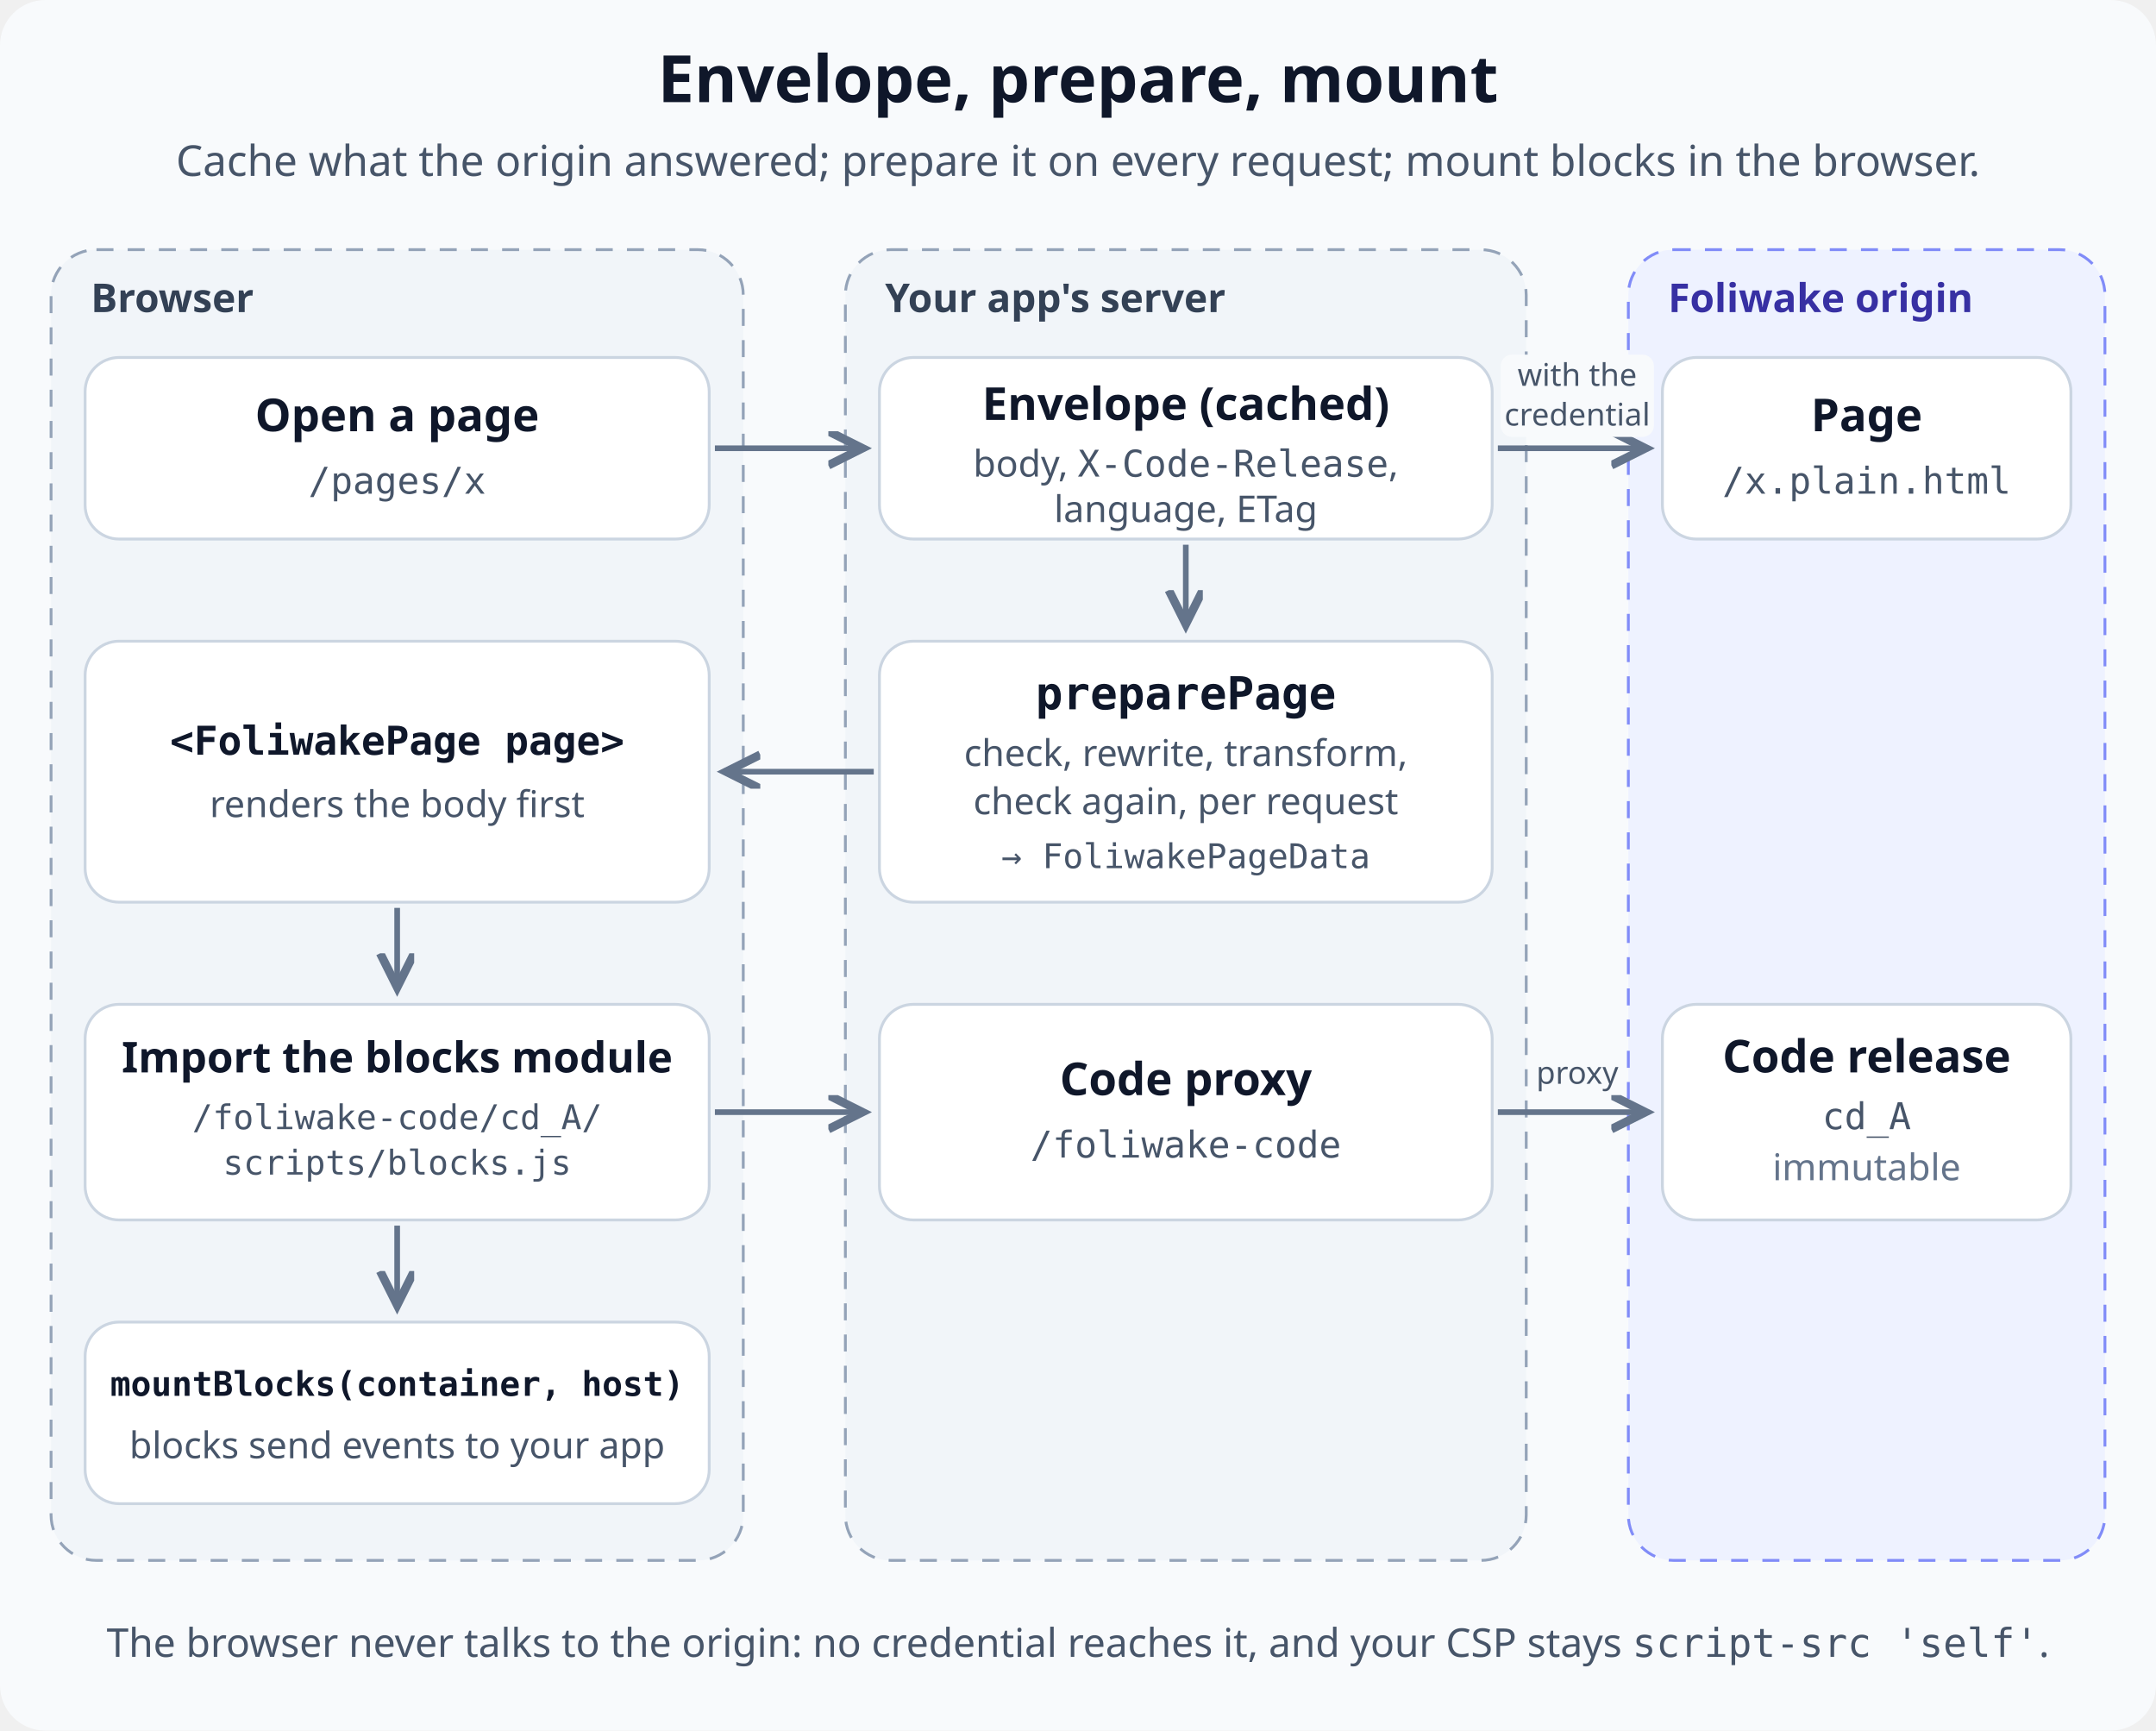
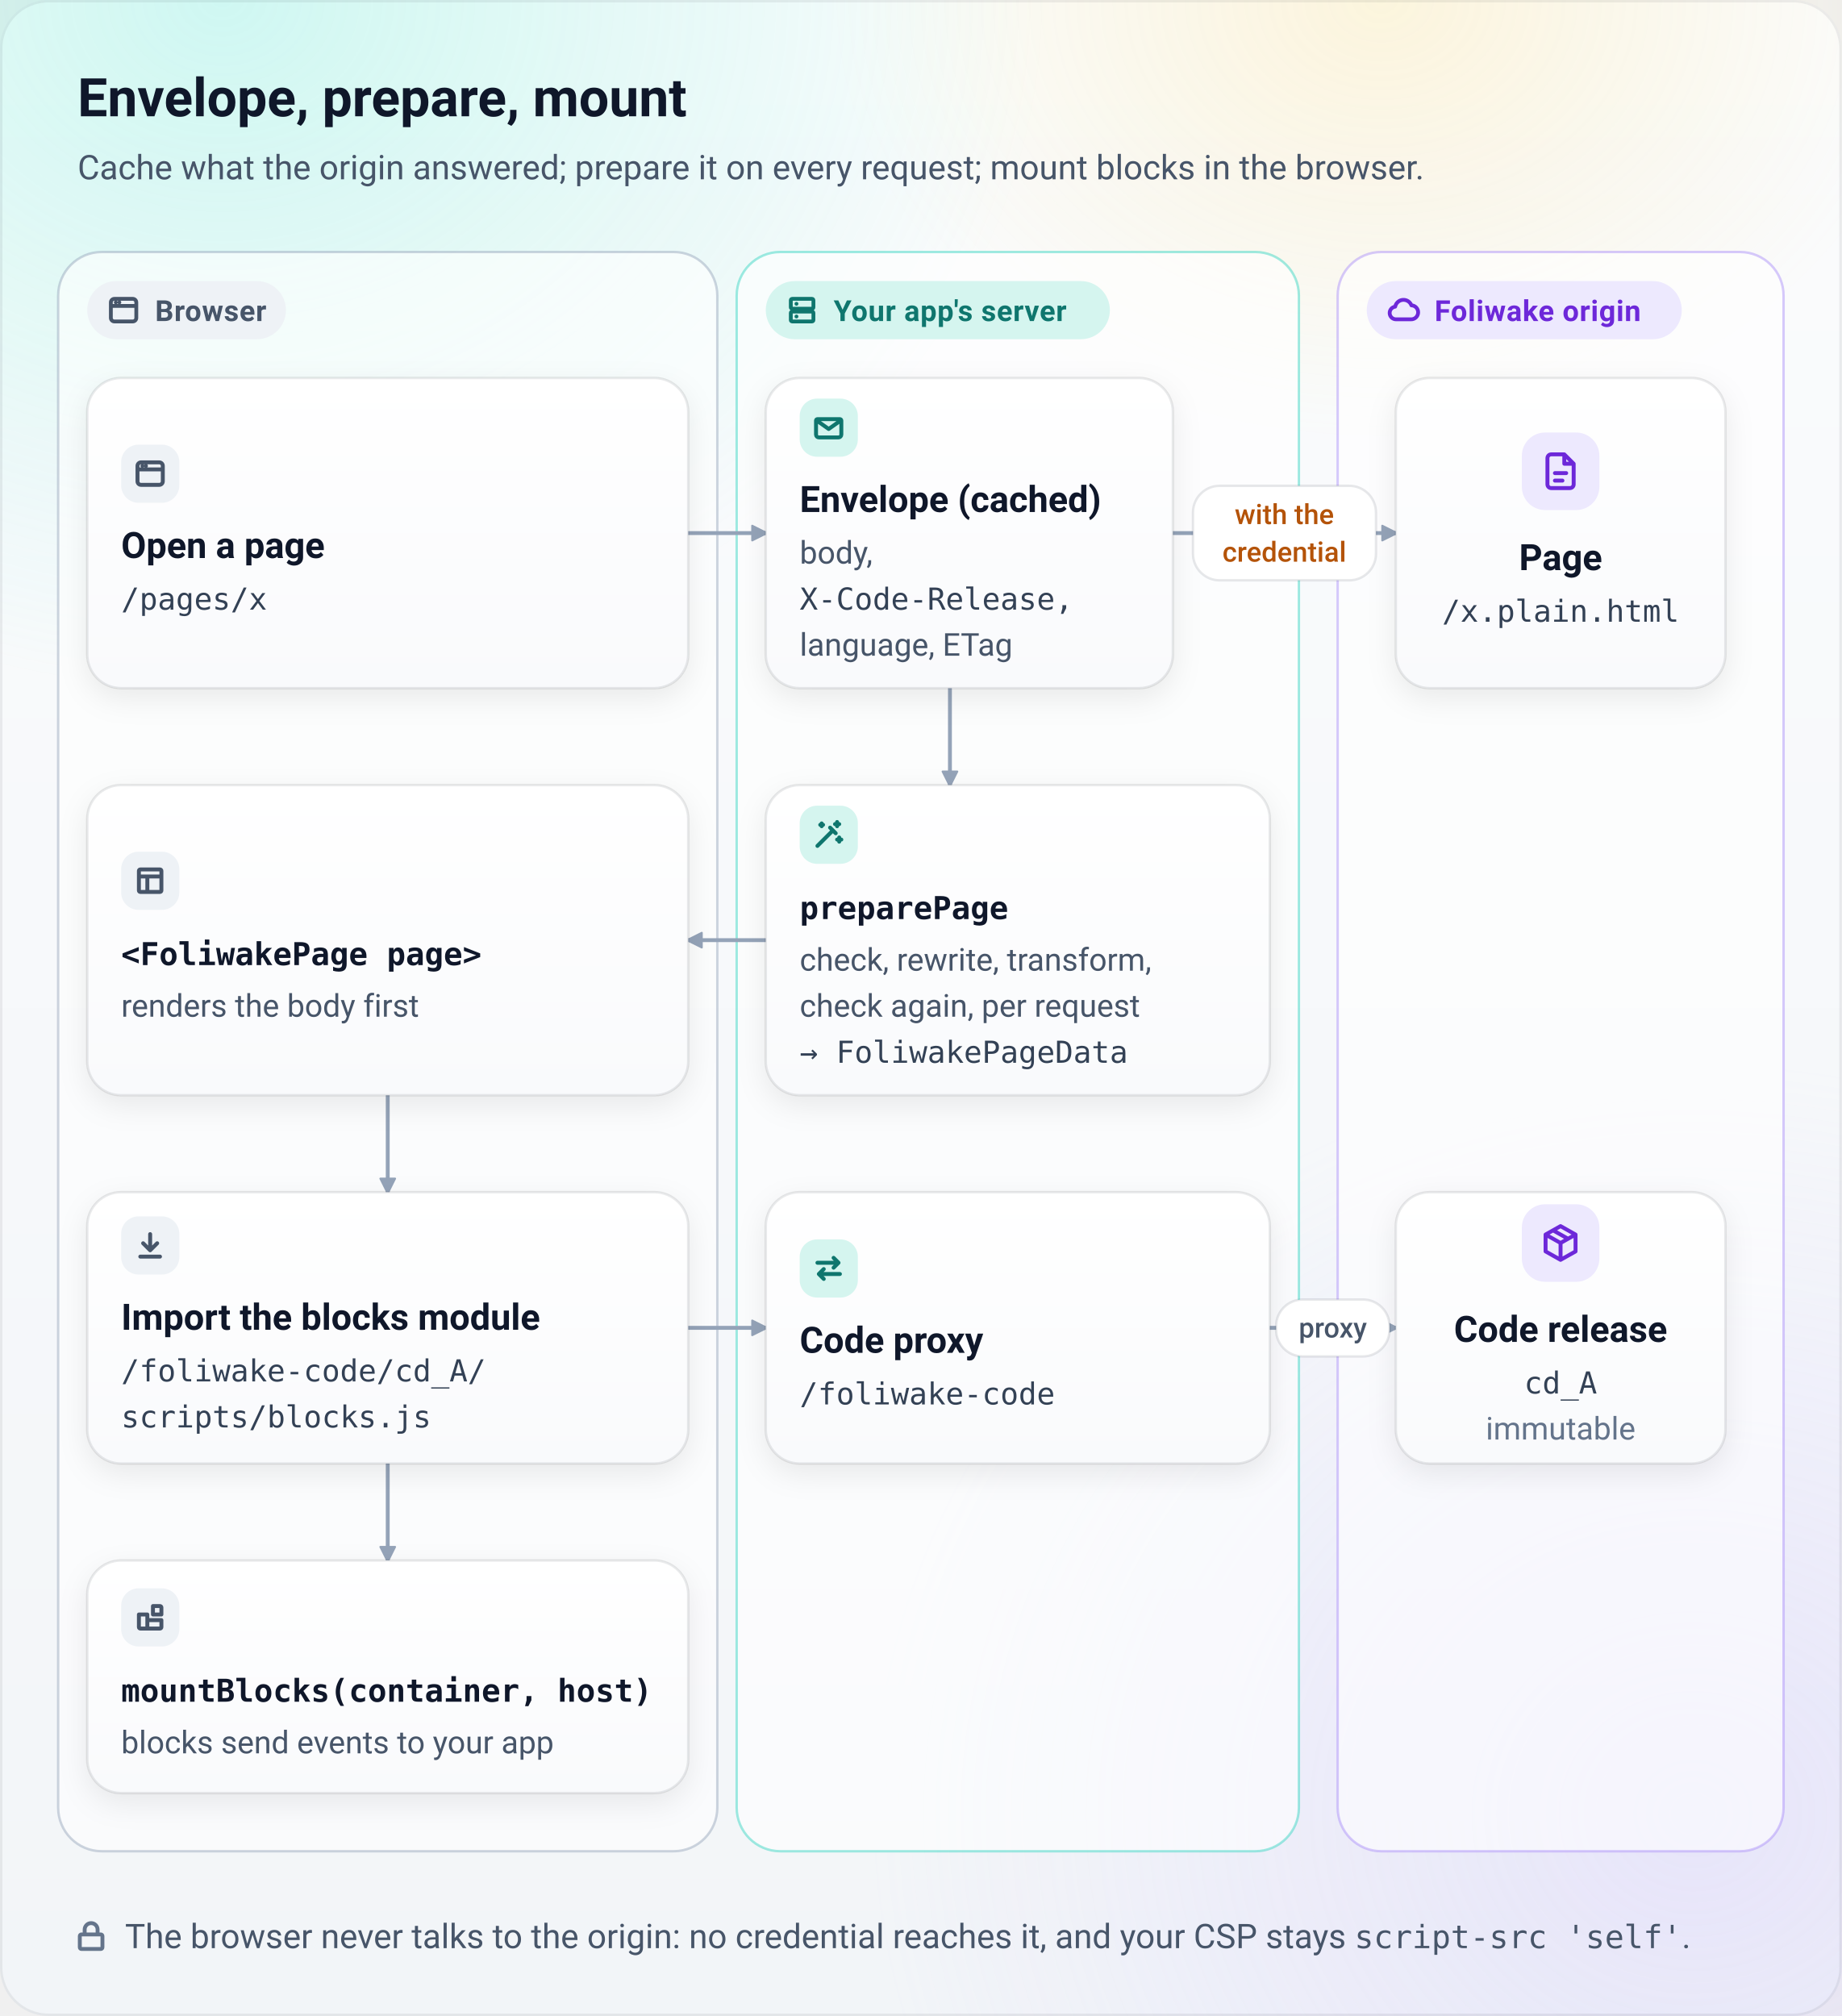
- <svg xmlns="http://www.w3.org/2000/svg" width="760" height="610" viewBox="0 0 760 610" role="img" aria-labelledby="title desc">
+ <svg xmlns="http://www.w3.org/2000/svg" width="760" height="832" viewBox="0 0 760 832" role="img" aria-labelledby="title desc">
  <defs>
-     <marker id="arrow" markerWidth="8" markerHeight="8" refX="6" refY="3" orient="auto">
-       <path d="M0 0L6 3L0 6" fill="none" stroke="#64748b" stroke-width="1.5" />
+     <linearGradient id="canvas" x1="0" y1="0" x2="0" y2="1">
+       <stop offset="0" stop-color="#fbfcfd" />
+       <stop offset="1" stop-color="#f2f5f8" />
+     </linearGradient>
+     <linearGradient id="card" x1="0" y1="0" x2="0" y2="1">
+       <stop offset="0" stop-color="#ffffff" />
+       <stop offset="1" stop-color="#f9fafc" />
+     </linearGradient>
+     <linearGradient id="tint-slate" x1="0" y1="0" x2="0" y2="1">
+       <stop offset="0" stop-color="#f6f8fa" />
+       <stop offset="1" stop-color="#f9fafc" />
+     </linearGradient>
+     <linearGradient id="tint-teal" x1="0" y1="0" x2="0" y2="1">
+       <stop offset="0" stop-color="#effcf9" />
+       <stop offset="1" stop-color="#f9fafc" />
+     </linearGradient>
+     <linearGradient id="tint-violet" x1="0" y1="0" x2="0" y2="1">
+       <stop offset="0" stop-color="#f6f3ff" />
+       <stop offset="1" stop-color="#f9fafc" />
+     </linearGradient>
+     <linearGradient id="tint-amber" x1="0" y1="0" x2="0" y2="1">
+       <stop offset="0" stop-color="#fffaeb" />
+       <stop offset="1" stop-color="#f9fafc" />
+     </linearGradient>
+     <radialGradient id="glow-teal">
+       <stop offset="0" stop-color="#5eead4" stop-opacity="0.28" />
+       <stop offset="1" stop-color="#5eead4" stop-opacity="0" />
+     </radialGradient>
+     <radialGradient id="glow-violet">
+       <stop offset="0" stop-color="#c4b5fd" stop-opacity="0.26" />
+       <stop offset="1" stop-color="#c4b5fd" stop-opacity="0" />
+     </radialGradient>
+     <radialGradient id="glow-amber">
+       <stop offset="0" stop-color="#fcd34d" stop-opacity="0.18" />
+       <stop offset="1" stop-color="#fcd34d" stop-opacity="0" />
+     </radialGradient>
+     <filter id="shadow" x="-20%" y="-20%" width="140%" height="160%">
+       <feDropShadow dx="0" dy="4" stdDeviation="6" flood-color="#0f172a" flood-opacity="0.08" />
+     </filter>
+     <marker id="head" viewBox="0 0 10 10" refX="8" refY="5" markerWidth="8" markerHeight="8" markerUnits="userSpaceOnUse" orient="auto-start-reverse">
+       <path d="M1 1.2L8.6 5L1 8.8z" fill="#94a3b8" stroke="#94a3b8" stroke-width="1" stroke-linejoin="round" />
    </marker>
  </defs>
-   <rect width="760" height="610" rx="16" fill="#f8fafc" />
-   <g font-family="system-ui, sans-serif" text-anchor="middle">
-     <text x="380" y="36" font-size="23" font-weight="700" fill="#0f172a">Envelope, prepare, mount</text>
-     <text x="380" y="62" font-size="15" fill="#475569">Cache what the origin answered; prepare it on every request; mount blocks in the browser.</text>
-     <rect x="18" y="88" width="244" height="462" rx="16" fill="#f1f5f9" stroke="#94a3b8" stroke-dasharray="6 5" />
-     <text x="32" y="110" text-anchor="start" font-size="14" font-weight="650" fill="#334155">Browser</text>
-     <rect x="298" y="88" width="240" height="462" rx="16" fill="#f1f5f9" stroke="#94a3b8" stroke-dasharray="6 5" />
-     <text x="312" y="110" text-anchor="start" font-size="14" font-weight="650" fill="#334155">Your app's server</text>
-     <rect x="574" y="88" width="168" height="462" rx="16" fill="#eef2ff" stroke="#818cf8" stroke-dasharray="6 5" />
-     <text x="588" y="110" text-anchor="start" font-size="14" font-weight="650" fill="#3730a3">Foliwake origin</text>
-     <rect x="30" y="126" width="220" height="64" rx="12" fill="#ffffff" stroke="#cbd5e1" />
-     <text x="140" y="152" font-size="16" font-weight="650" fill="#0f172a">Open a page</text>
-     <text x="140" y="174" font-size="13" fill="#475569" font-family="ui-monospace, SFMono-Regular, Menlo, monospace">/pages/x</text>
-     <path d="M252 158 H304" stroke="#64748b" stroke-width="2" marker-end="url(#arrow)" />
-     <rect x="310" y="126" width="216" height="64" rx="12" fill="#ffffff" stroke="#cbd5e1" />
-     <text x="418" y="148" font-size="16" font-weight="650" fill="#0f172a">Envelope (cached)</text>
-     <text x="418" y="168" font-size="13" fill="#475569">body, <tspan font-family="ui-monospace, SFMono-Regular, Menlo, monospace">X-Code-Release</tspan>,</text>
-     <text x="418" y="184" font-size="13" fill="#475569">language, ETag</text>
-     <path d="M528 158 H580" stroke="#64748b" stroke-width="2" marker-end="url(#arrow)" />
-     <rect x="529" y="125" width="54" height="29" rx="4" fill="#f8fafc" />
-     <text x="556" y="136" font-size="11" fill="#475569">with the</text>
-     <text x="556" y="150" font-size="11" fill="#475569">credential</text>
-     <rect x="586" y="126" width="144" height="64" rx="12" fill="#ffffff" stroke="#cbd5e1" />
-     <text x="658" y="152" font-size="16" font-weight="650" fill="#0f172a">Page</text>
-     <text x="658" y="174" font-size="13" fill="#475569" font-family="ui-monospace, SFMono-Regular, Menlo, monospace">/x.plain.html</text>
-     <path d="M418 192 V220" stroke="#64748b" stroke-width="2" marker-end="url(#arrow)" />
-     <rect x="310" y="226" width="216" height="92" rx="12" fill="#ffffff" stroke="#cbd5e1" />
-     <text x="418" y="250" font-size="16" font-weight="650" fill="#0f172a" font-family="ui-monospace, SFMono-Regular, Menlo, monospace">preparePage</text>
-     <text x="418" y="270" font-size="13" fill="#475569">check, rewrite, transform,</text>
-     <text x="418" y="287" font-size="13" fill="#475569">check again, per request</text>
-     <text x="418" y="306" font-size="12" fill="#475569" font-family="ui-monospace, SFMono-Regular, Menlo, monospace">→ FoliwakePageData</text>
-     <path d="M308 272 H256" stroke="#64748b" stroke-width="2" marker-end="url(#arrow)" />
-     <rect x="30" y="226" width="220" height="92" rx="12" fill="#ffffff" stroke="#cbd5e1" />
-     <text x="140" y="266" font-size="14" font-weight="650" fill="#0f172a" font-family="ui-monospace, SFMono-Regular, Menlo, monospace">&lt;FoliwakePage page&gt;</text>
-     <text x="140" y="288" font-size="13" fill="#475569">renders the body first</text>
-     <path d="M140 320 V348" stroke="#64748b" stroke-width="2" marker-end="url(#arrow)" />
-     <rect x="30" y="354" width="220" height="76" rx="12" fill="#ffffff" stroke="#cbd5e1" />
-     <text x="140" y="378" font-size="15" font-weight="650" fill="#0f172a">Import the blocks module</text>
-     <text x="140" y="398" font-size="12" fill="#475569" font-family="ui-monospace, SFMono-Regular, Menlo, monospace">/foliwake-code/cd_A/</text>
-     <text x="140" y="414" font-size="12" fill="#475569" font-family="ui-monospace, SFMono-Regular, Menlo, monospace">scripts/blocks.js</text>
-     <path d="M252 392 H304" stroke="#64748b" stroke-width="2" marker-end="url(#arrow)" />
-     <rect x="310" y="354" width="216" height="76" rx="12" fill="#ffffff" stroke="#cbd5e1" />
-     <text x="418" y="386" font-size="16" font-weight="650" fill="#0f172a">Code proxy</text>
-     <text x="418" y="408" font-size="13" fill="#475569" font-family="ui-monospace, SFMono-Regular, Menlo, monospace">/foliwake-code</text>
-     <path d="M528 392 H580" stroke="#64748b" stroke-width="2" marker-end="url(#arrow)" />
-     <text x="556" y="382" font-size="11" fill="#475569">proxy</text>
-     <rect x="586" y="354" width="144" height="76" rx="12" fill="#ffffff" stroke="#cbd5e1" />
-     <text x="658" y="378" font-size="16" font-weight="650" fill="#0f172a">Code release</text>
-     <text x="658" y="398" font-size="13" fill="#475569" font-family="ui-monospace, SFMono-Regular, Menlo, monospace">cd_A</text>
-     <text x="658" y="416" font-size="13" fill="#64748b">immutable</text>
-     <path d="M140 432 V460" stroke="#64748b" stroke-width="2" marker-end="url(#arrow)" />
-     <rect x="30" y="466" width="220" height="64" rx="12" fill="#ffffff" stroke="#cbd5e1" />
-     <text x="140" y="492" font-size="12" font-weight="650" fill="#0f172a" font-family="ui-monospace, SFMono-Regular, Menlo, monospace">mountBlocks(container, host)</text>
-     <text x="140" y="514" font-size="13" fill="#475569">blocks send events to your app</text>
-     <text x="380" y="584" font-size="14" fill="#475569">The browser never talks to the origin: no credential reaches it, and your CSP stays <tspan font-family="ui-monospace, SFMono-Regular, Menlo, monospace">script-src 'self'</tspan>.</text>
+   <rect width="760" height="832" rx="20" fill="url(#canvas)" />
+   <ellipse cx="91.2" cy="0" rx="342" ry="286" fill="url(#glow-teal)" />
+   <ellipse cx="699.2" cy="748.8" rx="342" ry="312" fill="url(#glow-violet)" />
+   <ellipse cx="570" cy="0" rx="228" ry="182" fill="url(#glow-amber)" />
+   <rect x=".5" y=".5" width="759" height="831" rx="19.5" fill="none" stroke="#0f172a" stroke-opacity="0.07" />
+   <text x="32" y="48" font-family="system-ui, -apple-system, Segoe UI, Roboto, sans-serif" font-size="22" font-weight="700" fill="#0f172a" text-anchor="start">Envelope, prepare, mount</text>
+   <text x="32" y="74" font-family="system-ui, -apple-system, Segoe UI, Roboto, sans-serif" font-size="14" font-weight="400" fill="#475569" text-anchor="start">Cache what the origin answered; prepare it on every request; mount blocks in the browser.</text>
+   <rect x="24" y="104" width="272" height="660" rx="18" fill="#ffffff" fill-opacity="0.6" stroke="#94a3b8" stroke-opacity=".45" />
+   <rect x="36" y="116" width="82" height="24" rx="12" fill="#eef2f6" />
+   <path transform="translate(44 121) scale(0.583)" d="M3 6.5A2.5 2.5 0 0 1 5.5 4h13A2.5 2.5 0 0 1 21 6.5v11a2.5 2.5 0 0 1-2.5 2.5h-13A2.5 2.5 0 0 1 3 17.5zM3 9h18M6.5 6.5h.01M9 6.5h.01" fill="none" stroke="#475569" stroke-width="2.7" stroke-linecap="round" stroke-linejoin="round" />
+   <text x="64" y="132.5" font-family="system-ui, -apple-system, Segoe UI, Roboto, sans-serif" font-size="12" font-weight="600" fill="#475569" text-anchor="start" letter-spacing=".02em">Browser</text>
+   <rect x="304" y="104" width="232" height="660" rx="18" fill="#ffffff" fill-opacity="0.6" stroke="#2dd4bf" stroke-opacity=".45" />
+   <rect x="316" y="116" width="142" height="24" rx="12" fill="#d5f5ef" />
+   <path transform="translate(324 121) scale(0.583)" d="M5 4h14a1 1 0 0 1 1 1v5a1 1 0 0 1-1 1H5a1 1 0 0 1-1-1V5a1 1 0 0 1 1-1zM5 13h14a1 1 0 0 1 1 1v5a1 1 0 0 1-1 1H5a1 1 0 0 1-1-1v-5a1 1 0 0 1 1-1zM8 7.5h.01M8 16.5h.01" fill="none" stroke="#0f766e" stroke-width="2.7" stroke-linecap="round" stroke-linejoin="round" />
+   <text x="344" y="132.5" font-family="system-ui, -apple-system, Segoe UI, Roboto, sans-serif" font-size="12" font-weight="600" fill="#0f766e" text-anchor="start" letter-spacing=".02em">Your app's server</text>
+   <rect x="552" y="104" width="184" height="660" rx="18" fill="#ffffff" fill-opacity="0.6" stroke="#a78bfa" stroke-opacity=".45" />
+   <rect x="564" y="116" width="130" height="24" rx="12" fill="#ede9fe" />
+   <path transform="translate(572 121) scale(0.583)" d="M7 18.5a4.5 4.5 0 0 1-.6-8.96A6 6 0 0 1 17.9 8.6 4.5 4.5 0 0 1 17.5 18.5z" fill="none" stroke="#6d28d9" stroke-width="2.7" stroke-linecap="round" stroke-linejoin="round" />
+   <text x="592" y="132.5" font-family="system-ui, -apple-system, Segoe UI, Roboto, sans-serif" font-size="12" font-weight="600" fill="#6d28d9" text-anchor="start" letter-spacing=".02em">Foliwake origin</text>
+   <path d="M284 220 L316 220" fill="none" stroke="#94a3b8" stroke-width="1.6" stroke-linecap="round" marker-end="url(#head)" />
+   <path d="M484 220 L576 220" fill="none" stroke="#94a3b8" stroke-width="1.6" stroke-linecap="round" marker-end="url(#head)" />
+   <path d="M392 284 L392 324" fill="none" stroke="#94a3b8" stroke-width="1.6" stroke-linecap="round" marker-end="url(#head)" />
+   <path d="M316 388 L284 388" fill="none" stroke="#94a3b8" stroke-width="1.6" stroke-linecap="round" marker-end="url(#head)" />
+   <path d="M160 452 L160 492" fill="none" stroke="#94a3b8" stroke-width="1.6" stroke-linecap="round" marker-end="url(#head)" />
+   <path d="M284 548 L316 548" fill="none" stroke="#94a3b8" stroke-width="1.6" stroke-linecap="round" marker-end="url(#head)" />
+   <path d="M524 548 L576 548" fill="none" stroke="#94a3b8" stroke-width="1.6" stroke-linecap="round" marker-end="url(#head)" />
+   <path d="M160 604 L160 644" fill="none" stroke="#94a3b8" stroke-width="1.6" stroke-linecap="round" marker-end="url(#head)" />
+   <g>
+     <rect x="36" y="156" width="248" height="128" rx="14" fill="url(#card)" stroke="#0f172a" stroke-opacity="0.09" filter="url(#shadow)" />
+     <rect x="50" y="183.5" width="24" height="24" rx="7.2" fill="#eef2f6" />
+     <path transform="translate(55 188.5) scale(0.58)" d="M3 6.5A2.5 2.5 0 0 1 5.5 4h13A2.5 2.5 0 0 1 21 6.5v11a2.5 2.5 0 0 1-2.5 2.5h-13A2.5 2.5 0 0 1 3 17.5zM3 9h18M6.5 6.5h.01M9 6.5h.01" fill="none" stroke="#475569" stroke-width="2.8" stroke-linecap="round" stroke-linejoin="round" />
+     <text x="50" y="230.3" font-family="system-ui, -apple-system, Segoe UI, Roboto, sans-serif" font-size="15" font-weight="650" fill="#0f172a" text-anchor="start">Open a page</text>
+     <text x="50" y="251.6" font-family="ui-monospace, SFMono-Regular, Menlo, Consolas, monospace" font-size="12.5" font-weight="400" fill="#334155" text-anchor="start">/pages/x</text>
  </g>
+   <g>
+     <rect x="316" y="156" width="168" height="128" rx="14" fill="url(#card)" stroke="#0f172a" stroke-opacity="0.09" filter="url(#shadow)" />
+     <rect x="330" y="164.5" width="24" height="24" rx="7.2" fill="#d5f5ef" />
+     <path transform="translate(335 169.5) scale(0.58)" d="M4 6h16a1 1 0 0 1 1 1v10a2 2 0 0 1-2 2H5a2 2 0 0 1-2-2V7a1 1 0 0 1 1-1zM3.5 7l8.5 6 8.5-6" fill="none" stroke="#0f766e" stroke-width="2.8" stroke-linecap="round" stroke-linejoin="round" />
+     <text x="330" y="211.3" font-family="system-ui, -apple-system, Segoe UI, Roboto, sans-serif" font-size="15" font-weight="650" fill="#0f172a" text-anchor="start">Envelope (cached)</text>
+     <text x="330" y="232.6" font-family="system-ui, -apple-system, Segoe UI, Roboto, sans-serif" font-size="13" font-weight="400" fill="#475569" text-anchor="start">body,</text>
+     <text x="330" y="251.6" font-family="ui-monospace, SFMono-Regular, Menlo, Consolas, monospace" font-size="12.5" font-weight="400" fill="#334155" text-anchor="start">X-Code-Release,</text>
+     <text x="330" y="270.6" font-family="system-ui, -apple-system, Segoe UI, Roboto, sans-serif" font-size="13" font-weight="400" fill="#475569" text-anchor="start">language, ETag</text>
+   </g>
+   <g>
+     <rect x="576" y="156" width="136" height="128" rx="14" fill="url(#card)" stroke="#0f172a" stroke-opacity="0.09" filter="url(#shadow)" />
+     <rect x="628" y="178.5" width="32" height="32" rx="9.6" fill="#ede9fe" />
+     <path transform="translate(634.7 185.2) scale(0.773)" d="M14 3H7a2 2 0 0 0-2 2v14a2 2 0 0 0 2 2h10a2 2 0 0 0 2-2V8zM14 3v5h5M9 13h6M9 17h4" fill="none" stroke="#6d28d9" stroke-width="2.1" stroke-linecap="round" stroke-linejoin="round" />
+     <text x="644" y="235.3" font-family="system-ui, -apple-system, Segoe UI, Roboto, sans-serif" font-size="15" font-weight="650" fill="#0f172a" text-anchor="middle">Page</text>
+     <text x="644" y="256.6" font-family="ui-monospace, SFMono-Regular, Menlo, Consolas, monospace" font-size="12.5" font-weight="400" fill="#334155" text-anchor="middle">/x.plain.html</text>
+   </g>
+   <g>
+     <rect x="36" y="324" width="248" height="128" rx="14" fill="url(#card)" stroke="#0f172a" stroke-opacity="0.09" filter="url(#shadow)" />
+     <rect x="50" y="351.5" width="24" height="24" rx="7.2" fill="#eef2f6" />
+     <path transform="translate(55 356.5) scale(0.58)" d="M5 4h14a1 1 0 0 1 1 1v14a1 1 0 0 1-1 1H5a1 1 0 0 1-1-1V5a1 1 0 0 1 1-1zM4 9h16M10 9v11" fill="none" stroke="#475569" stroke-width="2.8" stroke-linecap="round" stroke-linejoin="round" />
+     <text x="50" y="398.3" font-family="ui-monospace, SFMono-Regular, Menlo, Consolas, monospace" font-size="13" font-weight="650" fill="#0f172a" text-anchor="start">&lt;FoliwakePage page&gt;</text>
+     <text x="50" y="419.6" font-family="system-ui, -apple-system, Segoe UI, Roboto, sans-serif" font-size="13" font-weight="400" fill="#475569" text-anchor="start">renders the body first</text>
+   </g>
+   <g>
+     <rect x="316" y="324" width="208" height="128" rx="14" fill="url(#card)" stroke="#0f172a" stroke-opacity="0.09" filter="url(#shadow)" />
+     <rect x="330" y="332.5" width="24" height="24" rx="7.2" fill="#d5f5ef" />
+     <path transform="translate(335 337.5) scale(0.58)" d="M4 20L15 9M13 7l4 4M18 3v3M16.5 4.5h3M7 4v2M6 5h2M19.5 14v3M18 15.5h3" fill="none" stroke="#0f766e" stroke-width="2.8" stroke-linecap="round" stroke-linejoin="round" />
+     <text x="330" y="379.3" font-family="ui-monospace, SFMono-Regular, Menlo, Consolas, monospace" font-size="13" font-weight="650" fill="#0f172a" text-anchor="start">preparePage</text>
+     <text x="330" y="400.6" font-family="system-ui, -apple-system, Segoe UI, Roboto, sans-serif" font-size="13" font-weight="400" fill="#475569" text-anchor="start">check, rewrite, transform,</text>
+     <text x="330" y="419.6" font-family="system-ui, -apple-system, Segoe UI, Roboto, sans-serif" font-size="13" font-weight="400" fill="#475569" text-anchor="start">check again, per request</text>
+     <text x="330" y="438.6" font-family="ui-monospace, SFMono-Regular, Menlo, Consolas, monospace" font-size="12.5" font-weight="400" fill="#334155" text-anchor="start">→ FoliwakePageData</text>
+   </g>
+   <g>
+     <rect x="36" y="492" width="248" height="112" rx="14" fill="url(#card)" stroke="#0f172a" stroke-opacity="0.09" filter="url(#shadow)" />
+     <rect x="50" y="502" width="24" height="24" rx="7.2" fill="#eef2f6" />
+     <path transform="translate(55 507) scale(0.58)" d="M12 4v11M7 10.5l5 5 5-5M5 20h14" fill="none" stroke="#475569" stroke-width="2.8" stroke-linecap="round" stroke-linejoin="round" />
+     <text x="50" y="548.8" font-family="system-ui, -apple-system, Segoe UI, Roboto, sans-serif" font-size="15" font-weight="650" fill="#0f172a" text-anchor="start">Import the blocks module</text>
+     <text x="50" y="570.1" font-family="ui-monospace, SFMono-Regular, Menlo, Consolas, monospace" font-size="12.5" font-weight="400" fill="#334155" text-anchor="start">/foliwake-code/cd_A/</text>
+     <text x="50" y="589.1" font-family="ui-monospace, SFMono-Regular, Menlo, Consolas, monospace" font-size="12.5" font-weight="400" fill="#334155" text-anchor="start">scripts/blocks.js</text>
+   </g>
+   <g>
+     <rect x="316" y="492" width="208" height="112" rx="14" fill="url(#card)" stroke="#0f172a" stroke-opacity="0.09" filter="url(#shadow)" />
+     <rect x="330" y="511.5" width="24" height="24" rx="7.2" fill="#d5f5ef" />
+     <path transform="translate(335 516.5) scale(0.58)" d="M4 8h15M15.5 4.5L19 8l-3.5 3.5M20 16H5M8.5 12.5L5 16l3.5 3.5" fill="none" stroke="#0f766e" stroke-width="2.8" stroke-linecap="round" stroke-linejoin="round" />
+     <text x="330" y="558.3" font-family="system-ui, -apple-system, Segoe UI, Roboto, sans-serif" font-size="15" font-weight="650" fill="#0f172a" text-anchor="start">Code proxy</text>
+     <text x="330" y="579.6" font-family="ui-monospace, SFMono-Regular, Menlo, Consolas, monospace" font-size="12.5" font-weight="400" fill="#334155" text-anchor="start">/foliwake-code</text>
+   </g>
+   <g>
+     <rect x="576" y="492" width="136" height="112" rx="14" fill="url(#card)" stroke="#0f172a" stroke-opacity="0.09" filter="url(#shadow)" />
+     <rect x="628" y="497" width="32" height="32" rx="9.6" fill="#ede9fe" />
+     <path transform="translate(634.7 503.7) scale(0.773)" d="M12 3l8 4.5v9L12 21l-8-4.5v-9zM4 7.5l8 4.5 8-4.5M12 12v9M8 5.25l8 4.5" fill="none" stroke="#6d28d9" stroke-width="2.1" stroke-linecap="round" stroke-linejoin="round" />
+     <text x="644" y="553.8" font-family="system-ui, -apple-system, Segoe UI, Roboto, sans-serif" font-size="15" font-weight="650" fill="#0f172a" text-anchor="middle">Code release</text>
+     <text x="644" y="575.1" font-family="ui-monospace, SFMono-Regular, Menlo, Consolas, monospace" font-size="12.5" font-weight="400" fill="#334155" text-anchor="middle">cd_A</text>
+     <text x="644" y="594.1" font-family="system-ui, -apple-system, Segoe UI, Roboto, sans-serif" font-size="13" font-weight="400" fill="#64748b" text-anchor="middle">immutable</text>
+   </g>
+   <g>
+     <rect x="36" y="644" width="248" height="96" rx="14" fill="url(#card)" stroke="#0f172a" stroke-opacity="0.09" filter="url(#shadow)" />
+     <rect x="50" y="655.5" width="24" height="24" rx="7.2" fill="#eef2f6" />
+     <path transform="translate(55 660.5) scale(0.58)" d="M4 10h6v10H5a1 1 0 0 1-1-1zM10 14h10v5a1 1 0 0 1-1 1h-9M14 4h5a1 1 0 0 1 1 1v5h-6z" fill="none" stroke="#475569" stroke-width="2.8" stroke-linecap="round" stroke-linejoin="round" />
+     <text x="50" y="702.3" font-family="ui-monospace, SFMono-Regular, Menlo, Consolas, monospace" font-size="13" font-weight="650" fill="#0f172a" text-anchor="start">mountBlocks(container, host)</text>
+     <text x="50" y="723.6" font-family="system-ui, -apple-system, Segoe UI, Roboto, sans-serif" font-size="13" font-weight="400" fill="#475569" text-anchor="start">blocks send events to your app</text>
+   </g>
+   <rect x="492.3" y="200.5" width="75.5" height="39" rx="11" fill="#ffffff" stroke="#0f172a" stroke-opacity="0.1" />
+   <text x="530" y="216.3" font-family="system-ui, -apple-system, Segoe UI, Roboto, sans-serif" font-size="11.5" font-weight="500" fill="#b45309" text-anchor="middle">with the</text>
+   <text x="530" y="231.8" font-family="system-ui, -apple-system, Segoe UI, Roboto, sans-serif" font-size="11.5" font-weight="500" fill="#b45309" text-anchor="middle">credential</text>
+   <rect x="526.6" y="536.3" width="46.8" height="23.5" rx="11" fill="#ffffff" stroke="#0f172a" stroke-opacity="0.1" />
+   <text x="550" y="552" font-family="system-ui, -apple-system, Segoe UI, Roboto, sans-serif" font-size="11.5" font-weight="500" fill="#475569" text-anchor="middle">proxy</text>
+   <path transform="translate(29.6 791) scale(0.667)" d="M6 11h12a1 1 0 0 1 1 1v7a1 1 0 0 1-1 1H6a1 1 0 0 1-1-1v-7a1 1 0 0 1 1-1zM8 11V8a4 4 0 0 1 8 0v3" fill="none" stroke="#64748b" stroke-width="2.4" stroke-linecap="round" stroke-linejoin="round" />
+   <text x="51.6" y="804" font-family="system-ui, -apple-system, Segoe UI, Roboto, sans-serif" font-size="14" font-weight="400" fill="#475569" text-anchor="start">The browser never talks to the origin: no credential reaches it, and your CSP stays <tspan font-family="ui-monospace, SFMono-Regular, Menlo, Consolas, monospace" font-size="13.2">script-src 'self'</tspan>.</text>
</svg>
